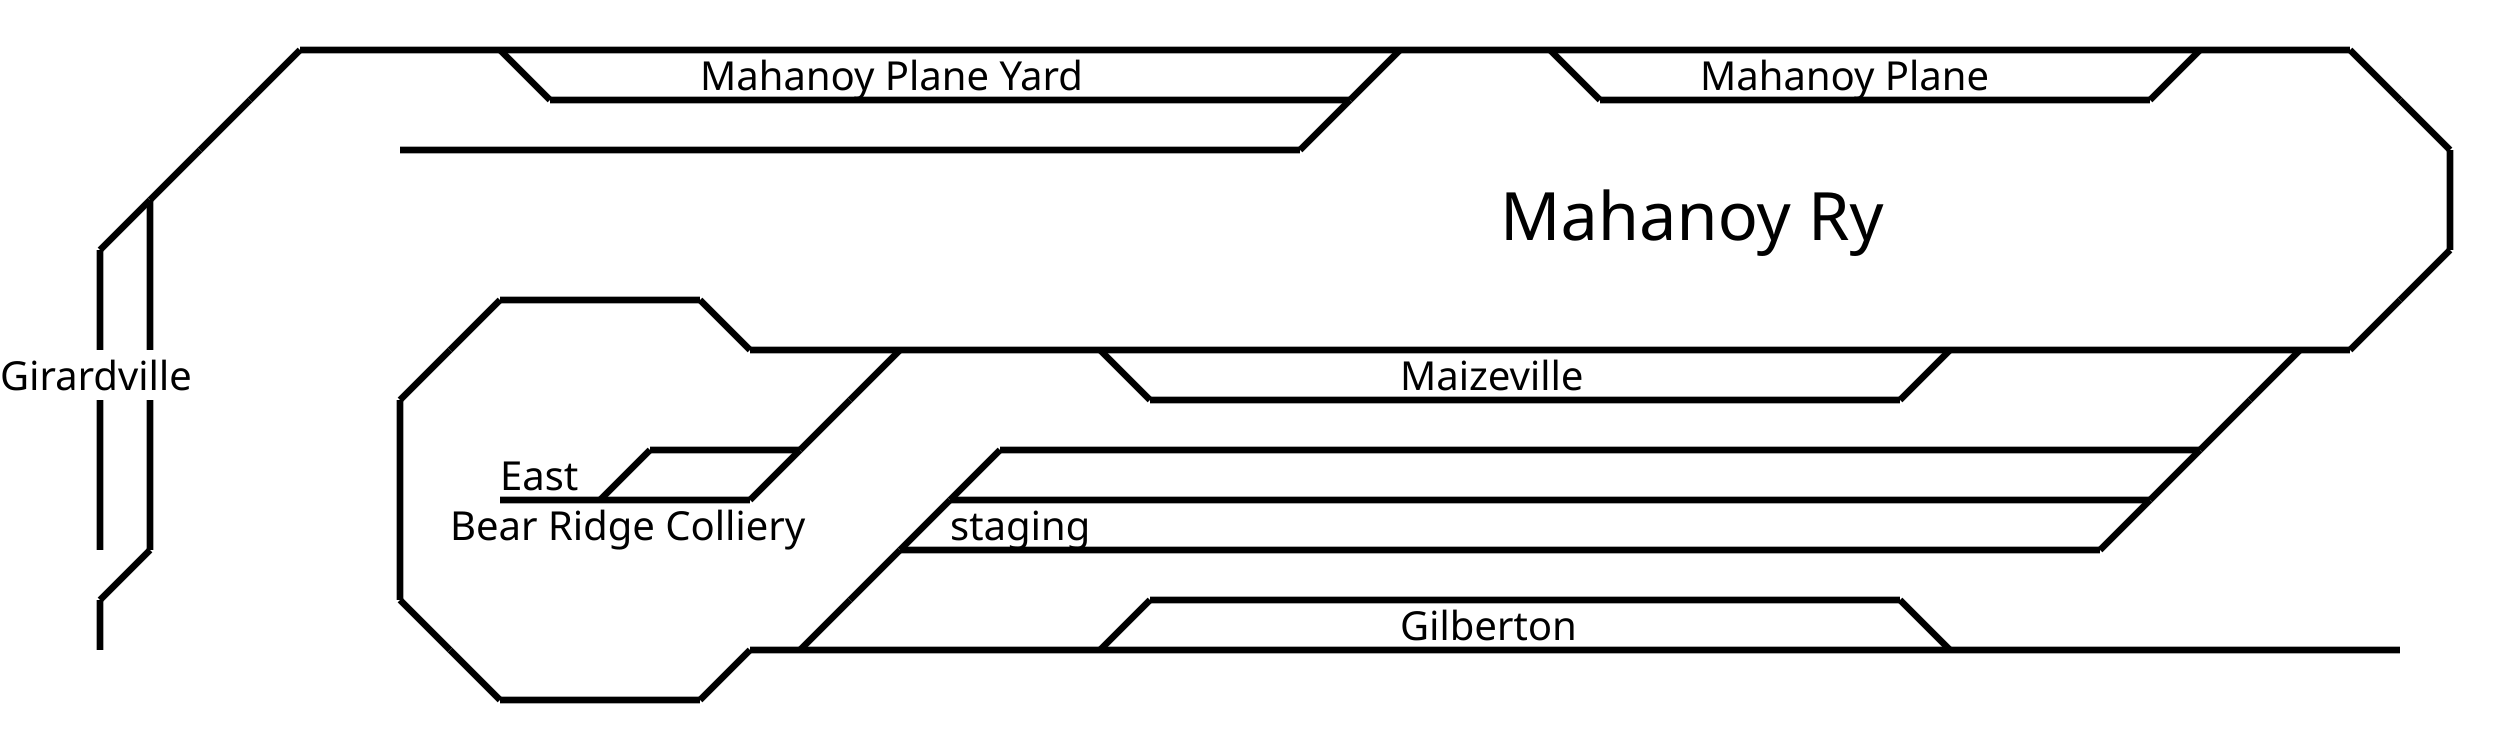
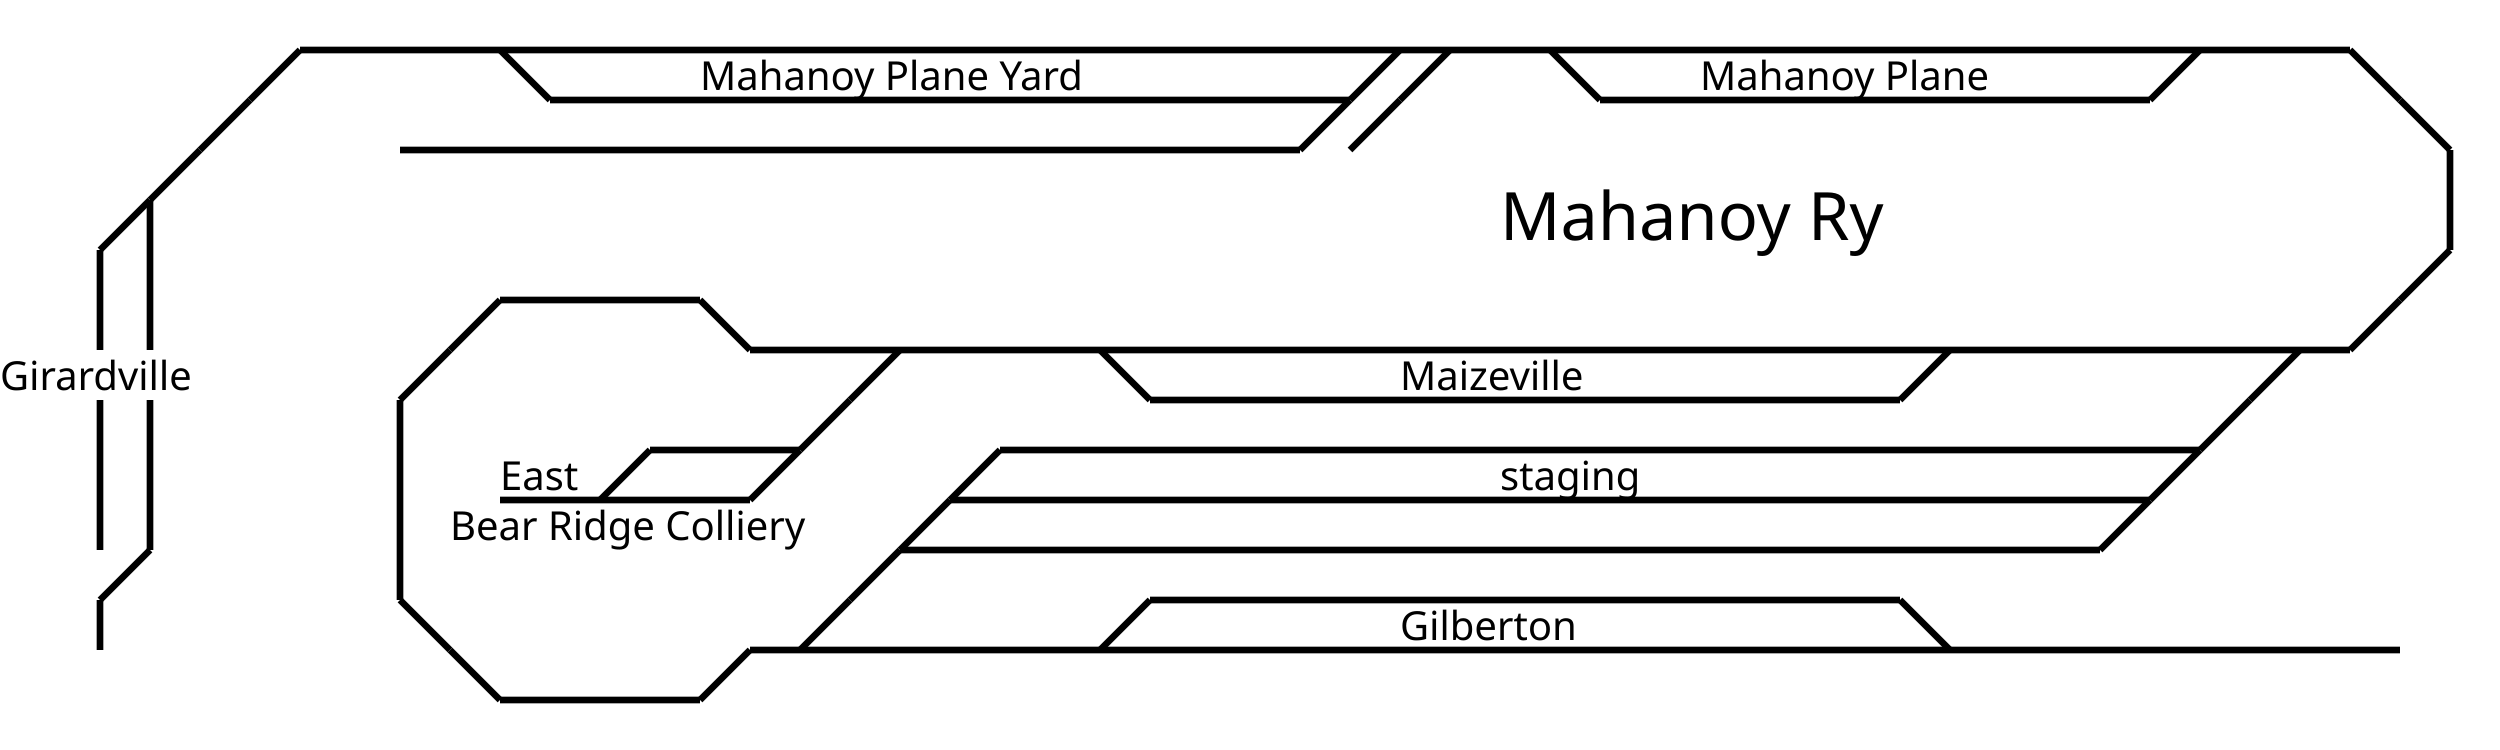
<svg xmlns="http://www.w3.org/2000/svg" version="1.1" baseProfile="full" width="750" height="225">
  <text x="0" y="117" font-family="Verdana" font-size="12">Girardville</text>
  <text x="510" y="27" font-family="Verdana" font-size="12">Mahanoy Plane</text>
  <text x="210" y="27" font-family="Verdana" font-size="12">Mahanoy Plane Yard</text>
  <text x="450" y="72" font-family="Verdana" font-size="20">Mahanoy Ry</text>
  <text x="420" y="117" font-family="Verdana" font-size="12">Maizeville</text>
  <text x="150" y="147" font-family="Verdana" font-size="12">East</text>
  <text x="135" y="162" font-family="Verdana" font-size="12">Bear Ridge Colliery</text>
-   <text x="285" y="162" font-family="Verdana" font-size="12">staging</text>
+   <text x="450" y="147" font-family="Verdana" font-size="12">staging</text>
  <text x="420" y="192" font-family="Verdana" font-size="12">Gilberton</text>
  <line x1="90" y1="15" x2="105" y2="15" style="stroke:black;stroke-width:2" />
  <line x1="105" y1="15" x2="120" y2="15" style="stroke:black;stroke-width:2" />
  <line x1="120" y1="15" x2="135" y2="15" style="stroke:black;stroke-width:2" />
  <line x1="135" y1="15" x2="150" y2="15" style="stroke:black;stroke-width:2" />
  <line x1="150" y1="15" x2="165" y2="15" style="stroke:black;stroke-width:2" />
  <line x1="165" y1="15" x2="180" y2="15" style="stroke:black;stroke-width:2" />
  <line x1="180" y1="15" x2="195" y2="15" style="stroke:black;stroke-width:2" />
  <line x1="195" y1="15" x2="210" y2="15" style="stroke:black;stroke-width:2" />
  <line x1="210" y1="15" x2="225" y2="15" style="stroke:black;stroke-width:2" />
  <line x1="225" y1="15" x2="240" y2="15" style="stroke:black;stroke-width:2" />
  <line x1="240" y1="15" x2="255" y2="15" style="stroke:black;stroke-width:2" />
  <line x1="255" y1="15" x2="270" y2="15" style="stroke:black;stroke-width:2" />
  <line x1="270" y1="15" x2="285" y2="15" style="stroke:black;stroke-width:2" />
  <line x1="285" y1="15" x2="300" y2="15" style="stroke:black;stroke-width:2" />
  <line x1="300" y1="15" x2="315" y2="15" style="stroke:black;stroke-width:2" />
  <line x1="315" y1="15" x2="330" y2="15" style="stroke:black;stroke-width:2" />
  <line x1="330" y1="15" x2="345" y2="15" style="stroke:black;stroke-width:2" />
  <line x1="345" y1="15" x2="360" y2="15" style="stroke:black;stroke-width:2" />
  <line x1="360" y1="15" x2="375" y2="15" style="stroke:black;stroke-width:2" />
  <line x1="375" y1="15" x2="390" y2="15" style="stroke:black;stroke-width:2" />
  <line x1="390" y1="15" x2="405" y2="15" style="stroke:black;stroke-width:2" />
  <line x1="405" y1="15" x2="420" y2="15" style="stroke:black;stroke-width:2" />
  <line x1="420" y1="15" x2="435" y2="15" style="stroke:black;stroke-width:2" />
  <line x1="435" y1="15" x2="450" y2="15" style="stroke:black;stroke-width:2" />
  <line x1="450" y1="15" x2="465" y2="15" style="stroke:black;stroke-width:2" />
  <line x1="465" y1="15" x2="480" y2="15" style="stroke:black;stroke-width:2" />
  <line x1="480" y1="15" x2="495" y2="15" style="stroke:black;stroke-width:2" />
  <line x1="495" y1="15" x2="510" y2="15" style="stroke:black;stroke-width:2" />
  <line x1="510" y1="15" x2="525" y2="15" style="stroke:black;stroke-width:2" />
  <line x1="525" y1="15" x2="540" y2="15" style="stroke:black;stroke-width:2" />
  <line x1="540" y1="15" x2="555" y2="15" style="stroke:black;stroke-width:2" />
  <line x1="555" y1="15" x2="570" y2="15" style="stroke:black;stroke-width:2" />
  <line x1="570" y1="15" x2="585" y2="15" style="stroke:black;stroke-width:2" />
  <line x1="585" y1="15" x2="600" y2="15" style="stroke:black;stroke-width:2" />
  <line x1="600" y1="15" x2="615" y2="15" style="stroke:black;stroke-width:2" />
  <line x1="615" y1="15" x2="630" y2="15" style="stroke:black;stroke-width:2" />
  <line x1="630" y1="15" x2="645" y2="15" style="stroke:black;stroke-width:2" />
  <line x1="645" y1="15" x2="660" y2="15" style="stroke:black;stroke-width:2" />
  <line x1="660" y1="15" x2="675" y2="15" style="stroke:black;stroke-width:2" />
  <line x1="675" y1="15" x2="690" y2="15" style="stroke:black;stroke-width:2" />
  <line x1="690" y1="15" x2="705" y2="15" style="stroke:black;stroke-width:2" />
  <line x1="75" y1="30" x2="90" y2="15" style="stroke:black;stroke-width:2" />
  <line x1="150" y1="15" x2="165" y2="30" style="stroke:black;stroke-width:2" />
  <line x1="165" y1="30" x2="180" y2="30" style="stroke:black;stroke-width:2" />
  <line x1="180" y1="30" x2="195" y2="30" style="stroke:black;stroke-width:2" />
  <line x1="195" y1="30" x2="210" y2="30" style="stroke:black;stroke-width:2" />
  <line x1="210" y1="30" x2="225" y2="30" style="stroke:black;stroke-width:2" />
  <line x1="225" y1="30" x2="240" y2="30" style="stroke:black;stroke-width:2" />
  <line x1="240" y1="30" x2="255" y2="30" style="stroke:black;stroke-width:2" />
  <line x1="255" y1="30" x2="270" y2="30" style="stroke:black;stroke-width:2" />
  <line x1="270" y1="30" x2="285" y2="30" style="stroke:black;stroke-width:2" />
  <line x1="285" y1="30" x2="300" y2="30" style="stroke:black;stroke-width:2" />
  <line x1="300" y1="30" x2="315" y2="30" style="stroke:black;stroke-width:2" />
  <line x1="315" y1="30" x2="330" y2="30" style="stroke:black;stroke-width:2" />
  <line x1="330" y1="30" x2="345" y2="30" style="stroke:black;stroke-width:2" />
  <line x1="345" y1="30" x2="360" y2="30" style="stroke:black;stroke-width:2" />
  <line x1="360" y1="30" x2="375" y2="30" style="stroke:black;stroke-width:2" />
  <line x1="375" y1="30" x2="390" y2="30" style="stroke:black;stroke-width:2" />
  <line x1="390" y1="30" x2="405" y2="30" style="stroke:black;stroke-width:2" />
  <line x1="405" y1="30" x2="420" y2="15" style="stroke:black;stroke-width:2" />
+   <line x1="420" y1="30" x2="435" y2="15" style="stroke:black;stroke-width:2" />
  <line x1="465" y1="15" x2="480" y2="30" style="stroke:black;stroke-width:2" />
  <line x1="480" y1="30" x2="495" y2="30" style="stroke:black;stroke-width:2" />
  <line x1="495" y1="30" x2="510" y2="30" style="stroke:black;stroke-width:2" />
  <line x1="510" y1="30" x2="525" y2="30" style="stroke:black;stroke-width:2" />
  <line x1="525" y1="30" x2="540" y2="30" style="stroke:black;stroke-width:2" />
  <line x1="540" y1="30" x2="555" y2="30" style="stroke:black;stroke-width:2" />
  <line x1="555" y1="30" x2="570" y2="30" style="stroke:black;stroke-width:2" />
  <line x1="570" y1="30" x2="585" y2="30" style="stroke:black;stroke-width:2" />
  <line x1="585" y1="30" x2="600" y2="30" style="stroke:black;stroke-width:2" />
  <line x1="600" y1="30" x2="615" y2="30" style="stroke:black;stroke-width:2" />
  <line x1="615" y1="30" x2="630" y2="30" style="stroke:black;stroke-width:2" />
  <line x1="630" y1="30" x2="645" y2="30" style="stroke:black;stroke-width:2" />
  <line x1="645" y1="30" x2="660" y2="15" style="stroke:black;stroke-width:2" />
  <line x1="705" y1="15" x2="720" y2="30" style="stroke:black;stroke-width:2" />
  <line x1="60" y1="45" x2="75" y2="30" style="stroke:black;stroke-width:2" />
  <line x1="120" y1="45" x2="135" y2="45" style="stroke:black;stroke-width:2" />
  <line x1="135" y1="45" x2="150" y2="45" style="stroke:black;stroke-width:2" />
  <line x1="150" y1="45" x2="165" y2="45" style="stroke:black;stroke-width:2" />
  <line x1="165" y1="45" x2="180" y2="45" style="stroke:black;stroke-width:2" />
  <line x1="180" y1="45" x2="195" y2="45" style="stroke:black;stroke-width:2" />
  <line x1="195" y1="45" x2="210" y2="45" style="stroke:black;stroke-width:2" />
  <line x1="210" y1="45" x2="225" y2="45" style="stroke:black;stroke-width:2" />
  <line x1="225" y1="45" x2="240" y2="45" style="stroke:black;stroke-width:2" />
  <line x1="240" y1="45" x2="255" y2="45" style="stroke:black;stroke-width:2" />
  <line x1="255" y1="45" x2="270" y2="45" style="stroke:black;stroke-width:2" />
  <line x1="270" y1="45" x2="285" y2="45" style="stroke:black;stroke-width:2" />
  <line x1="285" y1="45" x2="300" y2="45" style="stroke:black;stroke-width:2" />
  <line x1="300" y1="45" x2="315" y2="45" style="stroke:black;stroke-width:2" />
  <line x1="315" y1="45" x2="330" y2="45" style="stroke:black;stroke-width:2" />
  <line x1="330" y1="45" x2="345" y2="45" style="stroke:black;stroke-width:2" />
  <line x1="345" y1="45" x2="360" y2="45" style="stroke:black;stroke-width:2" />
  <line x1="360" y1="45" x2="375" y2="45" style="stroke:black;stroke-width:2" />
  <line x1="375" y1="45" x2="390" y2="45" style="stroke:black;stroke-width:2" />
  <line x1="390" y1="45" x2="405" y2="30" style="stroke:black;stroke-width:2" />
+   <line x1="405" y1="45" x2="420" y2="30" style="stroke:black;stroke-width:2" />
  <line x1="720" y1="30" x2="735" y2="45" style="stroke:black;stroke-width:2" />
  <line x1="45" y1="60" x2="60" y2="45" style="stroke:black;stroke-width:2" />
  <line x1="735" y1="60" x2="735" y2="45" style="stroke:black;stroke-width:2" />
  <line x1="30" y1="75" x2="45" y2="60" style="stroke:black;stroke-width:2" />
  <line x1="45" y1="75" x2="45" y2="60" style="stroke:black;stroke-width:2" />
  <line x1="735" y1="75" x2="735" y2="60" style="stroke:black;stroke-width:2" />
  <line x1="30" y1="90" x2="30" y2="75" style="stroke:black;stroke-width:2" />
  <line x1="45" y1="90" x2="45" y2="75" style="stroke:black;stroke-width:2" />
  <line x1="150" y1="90" x2="165" y2="90" style="stroke:black;stroke-width:2" />
  <line x1="165" y1="90" x2="180" y2="90" style="stroke:black;stroke-width:2" />
  <line x1="180" y1="90" x2="195" y2="90" style="stroke:black;stroke-width:2" />
  <line x1="195" y1="90" x2="210" y2="90" style="stroke:black;stroke-width:2" />
  <line x1="720" y1="90" x2="735" y2="75" style="stroke:black;stroke-width:2" />
  <line x1="30" y1="105" x2="30" y2="90" style="stroke:black;stroke-width:2" />
  <line x1="45" y1="105" x2="45" y2="90" style="stroke:black;stroke-width:2" />
  <line x1="135" y1="105" x2="150" y2="90" style="stroke:black;stroke-width:2" />
  <line x1="210" y1="90" x2="225" y2="105" style="stroke:black;stroke-width:2" />
  <line x1="225" y1="105" x2="240" y2="105" style="stroke:black;stroke-width:2" />
  <line x1="240" y1="105" x2="255" y2="105" style="stroke:black;stroke-width:2" />
  <line x1="255" y1="105" x2="270" y2="105" style="stroke:black;stroke-width:2" />
  <line x1="270" y1="105" x2="285" y2="105" style="stroke:black;stroke-width:2" />
  <line x1="285" y1="105" x2="300" y2="105" style="stroke:black;stroke-width:2" />
  <line x1="300" y1="105" x2="315" y2="105" style="stroke:black;stroke-width:2" />
  <line x1="315" y1="105" x2="330" y2="105" style="stroke:black;stroke-width:2" />
  <line x1="330" y1="105" x2="345" y2="105" style="stroke:black;stroke-width:2" />
  <line x1="345" y1="105" x2="360" y2="105" style="stroke:black;stroke-width:2" />
  <line x1="360" y1="105" x2="375" y2="105" style="stroke:black;stroke-width:2" />
  <line x1="375" y1="105" x2="390" y2="105" style="stroke:black;stroke-width:2" />
  <line x1="390" y1="105" x2="405" y2="105" style="stroke:black;stroke-width:2" />
  <line x1="405" y1="105" x2="420" y2="105" style="stroke:black;stroke-width:2" />
  <line x1="420" y1="105" x2="435" y2="105" style="stroke:black;stroke-width:2" />
  <line x1="435" y1="105" x2="450" y2="105" style="stroke:black;stroke-width:2" />
  <line x1="450" y1="105" x2="465" y2="105" style="stroke:black;stroke-width:2" />
  <line x1="465" y1="105" x2="480" y2="105" style="stroke:black;stroke-width:2" />
  <line x1="480" y1="105" x2="495" y2="105" style="stroke:black;stroke-width:2" />
  <line x1="495" y1="105" x2="510" y2="105" style="stroke:black;stroke-width:2" />
  <line x1="510" y1="105" x2="525" y2="105" style="stroke:black;stroke-width:2" />
  <line x1="525" y1="105" x2="540" y2="105" style="stroke:black;stroke-width:2" />
  <line x1="540" y1="105" x2="555" y2="105" style="stroke:black;stroke-width:2" />
  <line x1="555" y1="105" x2="570" y2="105" style="stroke:black;stroke-width:2" />
  <line x1="570" y1="105" x2="585" y2="105" style="stroke:black;stroke-width:2" />
  <line x1="585" y1="105" x2="600" y2="105" style="stroke:black;stroke-width:2" />
  <line x1="600" y1="105" x2="615" y2="105" style="stroke:black;stroke-width:2" />
  <line x1="615" y1="105" x2="630" y2="105" style="stroke:black;stroke-width:2" />
  <line x1="630" y1="105" x2="645" y2="105" style="stroke:black;stroke-width:2" />
  <line x1="645" y1="105" x2="660" y2="105" style="stroke:black;stroke-width:2" />
  <line x1="660" y1="105" x2="675" y2="105" style="stroke:black;stroke-width:2" />
  <line x1="675" y1="105" x2="690" y2="105" style="stroke:black;stroke-width:2" />
  <line x1="690" y1="105" x2="705" y2="105" style="stroke:black;stroke-width:2" />
  <line x1="705" y1="105" x2="720" y2="90" style="stroke:black;stroke-width:2" />
  <line x1="120" y1="120" x2="135" y2="105" style="stroke:black;stroke-width:2" />
  <line x1="255" y1="120" x2="270" y2="105" style="stroke:black;stroke-width:2" />
  <line x1="330" y1="105" x2="345" y2="120" style="stroke:black;stroke-width:2" />
  <line x1="345" y1="120" x2="360" y2="120" style="stroke:black;stroke-width:2" />
  <line x1="360" y1="120" x2="375" y2="120" style="stroke:black;stroke-width:2" />
  <line x1="375" y1="120" x2="390" y2="120" style="stroke:black;stroke-width:2" />
  <line x1="390" y1="120" x2="405" y2="120" style="stroke:black;stroke-width:2" />
  <line x1="405" y1="120" x2="420" y2="120" style="stroke:black;stroke-width:2" />
  <line x1="420" y1="120" x2="435" y2="120" style="stroke:black;stroke-width:2" />
  <line x1="435" y1="120" x2="450" y2="120" style="stroke:black;stroke-width:2" />
  <line x1="450" y1="120" x2="465" y2="120" style="stroke:black;stroke-width:2" />
  <line x1="465" y1="120" x2="480" y2="120" style="stroke:black;stroke-width:2" />
  <line x1="480" y1="120" x2="495" y2="120" style="stroke:black;stroke-width:2" />
  <line x1="495" y1="120" x2="510" y2="120" style="stroke:black;stroke-width:2" />
  <line x1="510" y1="120" x2="525" y2="120" style="stroke:black;stroke-width:2" />
  <line x1="525" y1="120" x2="540" y2="120" style="stroke:black;stroke-width:2" />
  <line x1="540" y1="120" x2="555" y2="120" style="stroke:black;stroke-width:2" />
  <line x1="555" y1="120" x2="570" y2="120" style="stroke:black;stroke-width:2" />
  <line x1="570" y1="120" x2="585" y2="105" style="stroke:black;stroke-width:2" />
  <line x1="675" y1="120" x2="690" y2="105" style="stroke:black;stroke-width:2" />
  <line x1="30" y1="135" x2="30" y2="120" style="stroke:black;stroke-width:2" />
  <line x1="45" y1="135" x2="45" y2="120" style="stroke:black;stroke-width:2" />
  <line x1="120" y1="135" x2="120" y2="120" style="stroke:black;stroke-width:2" />
  <line x1="195" y1="135" x2="210" y2="135" style="stroke:black;stroke-width:2" />
  <line x1="210" y1="135" x2="225" y2="135" style="stroke:black;stroke-width:2" />
  <line x1="225" y1="135" x2="240" y2="135" style="stroke:black;stroke-width:2" />
  <line x1="240" y1="135" x2="255" y2="120" style="stroke:black;stroke-width:2" />
  <line x1="300" y1="135" x2="315" y2="135" style="stroke:black;stroke-width:2" />
  <line x1="315" y1="135" x2="330" y2="135" style="stroke:black;stroke-width:2" />
  <line x1="330" y1="135" x2="345" y2="135" style="stroke:black;stroke-width:2" />
  <line x1="345" y1="135" x2="360" y2="135" style="stroke:black;stroke-width:2" />
  <line x1="360" y1="135" x2="375" y2="135" style="stroke:black;stroke-width:2" />
  <line x1="375" y1="135" x2="390" y2="135" style="stroke:black;stroke-width:2" />
  <line x1="390" y1="135" x2="405" y2="135" style="stroke:black;stroke-width:2" />
  <line x1="405" y1="135" x2="420" y2="135" style="stroke:black;stroke-width:2" />
  <line x1="420" y1="135" x2="435" y2="135" style="stroke:black;stroke-width:2" />
  <line x1="435" y1="135" x2="450" y2="135" style="stroke:black;stroke-width:2" />
  <line x1="450" y1="135" x2="465" y2="135" style="stroke:black;stroke-width:2" />
  <line x1="465" y1="135" x2="480" y2="135" style="stroke:black;stroke-width:2" />
  <line x1="480" y1="135" x2="495" y2="135" style="stroke:black;stroke-width:2" />
  <line x1="495" y1="135" x2="510" y2="135" style="stroke:black;stroke-width:2" />
  <line x1="510" y1="135" x2="525" y2="135" style="stroke:black;stroke-width:2" />
  <line x1="525" y1="135" x2="540" y2="135" style="stroke:black;stroke-width:2" />
  <line x1="540" y1="135" x2="555" y2="135" style="stroke:black;stroke-width:2" />
  <line x1="555" y1="135" x2="570" y2="135" style="stroke:black;stroke-width:2" />
  <line x1="570" y1="135" x2="585" y2="135" style="stroke:black;stroke-width:2" />
  <line x1="585" y1="135" x2="600" y2="135" style="stroke:black;stroke-width:2" />
  <line x1="600" y1="135" x2="615" y2="135" style="stroke:black;stroke-width:2" />
  <line x1="615" y1="135" x2="630" y2="135" style="stroke:black;stroke-width:2" />
  <line x1="630" y1="135" x2="645" y2="135" style="stroke:black;stroke-width:2" />
  <line x1="645" y1="135" x2="660" y2="135" style="stroke:black;stroke-width:2" />
  <line x1="660" y1="135" x2="675" y2="120" style="stroke:black;stroke-width:2" />
  <line x1="30" y1="150" x2="30" y2="135" style="stroke:black;stroke-width:2" />
  <line x1="45" y1="150" x2="45" y2="135" style="stroke:black;stroke-width:2" />
  <line x1="120" y1="150" x2="120" y2="135" style="stroke:black;stroke-width:2" />
  <line x1="150" y1="150" x2="165" y2="150" style="stroke:black;stroke-width:2" />
  <line x1="165" y1="150" x2="180" y2="150" style="stroke:black;stroke-width:2" />
  <line x1="180" y1="150" x2="195" y2="135" style="stroke:black;stroke-width:2" />
  <line x1="195" y1="150" x2="210" y2="150" style="stroke:black;stroke-width:2" />
  <line x1="180" y1="150" x2="195" y2="150" style="stroke:black;stroke-width:2" />
  <line x1="210" y1="150" x2="225" y2="150" style="stroke:black;stroke-width:2" />
  <line x1="225" y1="150" x2="240" y2="135" style="stroke:black;stroke-width:2" />
  <line x1="285" y1="150" x2="300" y2="135" style="stroke:black;stroke-width:2" />
  <line x1="300" y1="150" x2="315" y2="150" style="stroke:black;stroke-width:2" />
  <line x1="285" y1="150" x2="300" y2="150" style="stroke:black;stroke-width:2" />
  <line x1="315" y1="150" x2="330" y2="150" style="stroke:black;stroke-width:2" />
  <line x1="330" y1="150" x2="345" y2="150" style="stroke:black;stroke-width:2" />
  <line x1="345" y1="150" x2="360" y2="150" style="stroke:black;stroke-width:2" />
  <line x1="360" y1="150" x2="375" y2="150" style="stroke:black;stroke-width:2" />
  <line x1="375" y1="150" x2="390" y2="150" style="stroke:black;stroke-width:2" />
  <line x1="390" y1="150" x2="405" y2="150" style="stroke:black;stroke-width:2" />
  <line x1="405" y1="150" x2="420" y2="150" style="stroke:black;stroke-width:2" />
  <line x1="420" y1="150" x2="435" y2="150" style="stroke:black;stroke-width:2" />
  <line x1="435" y1="150" x2="450" y2="150" style="stroke:black;stroke-width:2" />
  <line x1="450" y1="150" x2="465" y2="150" style="stroke:black;stroke-width:2" />
  <line x1="465" y1="150" x2="480" y2="150" style="stroke:black;stroke-width:2" />
  <line x1="480" y1="150" x2="495" y2="150" style="stroke:black;stroke-width:2" />
  <line x1="495" y1="150" x2="510" y2="150" style="stroke:black;stroke-width:2" />
  <line x1="510" y1="150" x2="525" y2="150" style="stroke:black;stroke-width:2" />
  <line x1="525" y1="150" x2="540" y2="150" style="stroke:black;stroke-width:2" />
  <line x1="540" y1="150" x2="555" y2="150" style="stroke:black;stroke-width:2" />
  <line x1="555" y1="150" x2="570" y2="150" style="stroke:black;stroke-width:2" />
  <line x1="570" y1="150" x2="585" y2="150" style="stroke:black;stroke-width:2" />
  <line x1="585" y1="150" x2="600" y2="150" style="stroke:black;stroke-width:2" />
  <line x1="600" y1="150" x2="615" y2="150" style="stroke:black;stroke-width:2" />
  <line x1="615" y1="150" x2="630" y2="150" style="stroke:black;stroke-width:2" />
  <line x1="630" y1="150" x2="645" y2="150" style="stroke:black;stroke-width:2" />
  <line x1="645" y1="150" x2="660" y2="135" style="stroke:black;stroke-width:2" />
  <line x1="30" y1="165" x2="30" y2="150" style="stroke:black;stroke-width:2" />
  <line x1="45" y1="165" x2="45" y2="150" style="stroke:black;stroke-width:2" />
  <line x1="120" y1="165" x2="120" y2="150" style="stroke:black;stroke-width:2" />
  <line x1="270" y1="165" x2="285" y2="150" style="stroke:black;stroke-width:2" />
  <line x1="285" y1="165" x2="300" y2="165" style="stroke:black;stroke-width:2" />
  <line x1="270" y1="165" x2="285" y2="165" style="stroke:black;stroke-width:2" />
  <line x1="300" y1="165" x2="315" y2="165" style="stroke:black;stroke-width:2" />
  <line x1="315" y1="165" x2="330" y2="165" style="stroke:black;stroke-width:2" />
  <line x1="330" y1="165" x2="345" y2="165" style="stroke:black;stroke-width:2" />
  <line x1="345" y1="165" x2="360" y2="165" style="stroke:black;stroke-width:2" />
  <line x1="360" y1="165" x2="375" y2="165" style="stroke:black;stroke-width:2" />
  <line x1="375" y1="165" x2="390" y2="165" style="stroke:black;stroke-width:2" />
  <line x1="390" y1="165" x2="405" y2="165" style="stroke:black;stroke-width:2" />
  <line x1="405" y1="165" x2="420" y2="165" style="stroke:black;stroke-width:2" />
  <line x1="420" y1="165" x2="435" y2="165" style="stroke:black;stroke-width:2" />
  <line x1="435" y1="165" x2="450" y2="165" style="stroke:black;stroke-width:2" />
  <line x1="450" y1="165" x2="465" y2="165" style="stroke:black;stroke-width:2" />
  <line x1="465" y1="165" x2="480" y2="165" style="stroke:black;stroke-width:2" />
  <line x1="480" y1="165" x2="495" y2="165" style="stroke:black;stroke-width:2" />
  <line x1="495" y1="165" x2="510" y2="165" style="stroke:black;stroke-width:2" />
  <line x1="510" y1="165" x2="525" y2="165" style="stroke:black;stroke-width:2" />
  <line x1="525" y1="165" x2="540" y2="165" style="stroke:black;stroke-width:2" />
  <line x1="540" y1="165" x2="555" y2="165" style="stroke:black;stroke-width:2" />
  <line x1="555" y1="165" x2="570" y2="165" style="stroke:black;stroke-width:2" />
  <line x1="570" y1="165" x2="585" y2="165" style="stroke:black;stroke-width:2" />
  <line x1="585" y1="165" x2="600" y2="165" style="stroke:black;stroke-width:2" />
  <line x1="600" y1="165" x2="615" y2="165" style="stroke:black;stroke-width:2" />
  <line x1="615" y1="165" x2="630" y2="165" style="stroke:black;stroke-width:2" />
  <line x1="630" y1="165" x2="645" y2="150" style="stroke:black;stroke-width:2" />
  <line x1="30" y1="180" x2="45" y2="165" style="stroke:black;stroke-width:2" />
  <line x1="120" y1="180" x2="120" y2="165" style="stroke:black;stroke-width:2" />
  <line x1="255" y1="180" x2="270" y2="165" style="stroke:black;stroke-width:2" />
  <line x1="345" y1="180" x2="360" y2="180" style="stroke:black;stroke-width:2" />
  <line x1="360" y1="180" x2="375" y2="180" style="stroke:black;stroke-width:2" />
  <line x1="375" y1="180" x2="390" y2="180" style="stroke:black;stroke-width:2" />
  <line x1="390" y1="180" x2="405" y2="180" style="stroke:black;stroke-width:2" />
  <line x1="405" y1="180" x2="420" y2="180" style="stroke:black;stroke-width:2" />
  <line x1="420" y1="180" x2="435" y2="180" style="stroke:black;stroke-width:2" />
  <line x1="435" y1="180" x2="450" y2="180" style="stroke:black;stroke-width:2" />
  <line x1="450" y1="180" x2="465" y2="180" style="stroke:black;stroke-width:2" />
  <line x1="465" y1="180" x2="480" y2="180" style="stroke:black;stroke-width:2" />
  <line x1="480" y1="180" x2="495" y2="180" style="stroke:black;stroke-width:2" />
  <line x1="495" y1="180" x2="510" y2="180" style="stroke:black;stroke-width:2" />
  <line x1="510" y1="180" x2="525" y2="180" style="stroke:black;stroke-width:2" />
  <line x1="525" y1="180" x2="540" y2="180" style="stroke:black;stroke-width:2" />
  <line x1="540" y1="180" x2="555" y2="180" style="stroke:black;stroke-width:2" />
  <line x1="555" y1="180" x2="570" y2="180" style="stroke:black;stroke-width:2" />
  <line x1="30" y1="195" x2="30" y2="180" style="stroke:black;stroke-width:2" />
  <line x1="120" y1="180" x2="135" y2="195" style="stroke:black;stroke-width:2" />
  <line x1="225" y1="195" x2="240" y2="195" style="stroke:black;stroke-width:2" />
  <line x1="240" y1="195" x2="255" y2="180" style="stroke:black;stroke-width:2" />
  <line x1="255" y1="195" x2="270" y2="195" style="stroke:black;stroke-width:2" />
  <line x1="240" y1="195" x2="255" y2="195" style="stroke:black;stroke-width:2" />
  <line x1="270" y1="195" x2="285" y2="195" style="stroke:black;stroke-width:2" />
  <line x1="285" y1="195" x2="300" y2="195" style="stroke:black;stroke-width:2" />
  <line x1="300" y1="195" x2="315" y2="195" style="stroke:black;stroke-width:2" />
  <line x1="315" y1="195" x2="330" y2="195" style="stroke:black;stroke-width:2" />
  <line x1="330" y1="195" x2="345" y2="180" style="stroke:black;stroke-width:2" />
  <line x1="345" y1="195" x2="360" y2="195" style="stroke:black;stroke-width:2" />
  <line x1="330" y1="195" x2="345" y2="195" style="stroke:black;stroke-width:2" />
  <line x1="360" y1="195" x2="375" y2="195" style="stroke:black;stroke-width:2" />
  <line x1="375" y1="195" x2="390" y2="195" style="stroke:black;stroke-width:2" />
  <line x1="390" y1="195" x2="405" y2="195" style="stroke:black;stroke-width:2" />
  <line x1="405" y1="195" x2="420" y2="195" style="stroke:black;stroke-width:2" />
  <line x1="420" y1="195" x2="435" y2="195" style="stroke:black;stroke-width:2" />
  <line x1="435" y1="195" x2="450" y2="195" style="stroke:black;stroke-width:2" />
  <line x1="450" y1="195" x2="465" y2="195" style="stroke:black;stroke-width:2" />
  <line x1="465" y1="195" x2="480" y2="195" style="stroke:black;stroke-width:2" />
  <line x1="480" y1="195" x2="495" y2="195" style="stroke:black;stroke-width:2" />
  <line x1="495" y1="195" x2="510" y2="195" style="stroke:black;stroke-width:2" />
  <line x1="510" y1="195" x2="525" y2="195" style="stroke:black;stroke-width:2" />
  <line x1="525" y1="195" x2="540" y2="195" style="stroke:black;stroke-width:2" />
  <line x1="540" y1="195" x2="555" y2="195" style="stroke:black;stroke-width:2" />
  <line x1="555" y1="195" x2="570" y2="195" style="stroke:black;stroke-width:2" />
  <line x1="570" y1="180" x2="585" y2="195" style="stroke:black;stroke-width:2" />
  <line x1="570" y1="195" x2="585" y2="195" style="stroke:black;stroke-width:2" />
  <line x1="585" y1="195" x2="600" y2="195" style="stroke:black;stroke-width:2" />
  <line x1="600" y1="195" x2="615" y2="195" style="stroke:black;stroke-width:2" />
  <line x1="615" y1="195" x2="630" y2="195" style="stroke:black;stroke-width:2" />
  <line x1="630" y1="195" x2="645" y2="195" style="stroke:black;stroke-width:2" />
  <line x1="645" y1="195" x2="660" y2="195" style="stroke:black;stroke-width:2" />
  <line x1="660" y1="195" x2="675" y2="195" style="stroke:black;stroke-width:2" />
  <line x1="675" y1="195" x2="690" y2="195" style="stroke:black;stroke-width:2" />
  <line x1="690" y1="195" x2="705" y2="195" style="stroke:black;stroke-width:2" />
  <line x1="705" y1="195" x2="720" y2="195" style="stroke:black;stroke-width:2" />
  <line x1="135" y1="195" x2="150" y2="210" style="stroke:black;stroke-width:2" />
  <line x1="150" y1="210" x2="165" y2="210" style="stroke:black;stroke-width:2" />
  <line x1="165" y1="210" x2="180" y2="210" style="stroke:black;stroke-width:2" />
  <line x1="180" y1="210" x2="195" y2="210" style="stroke:black;stroke-width:2" />
  <line x1="195" y1="210" x2="210" y2="210" style="stroke:black;stroke-width:2" />
  <line x1="210" y1="210" x2="225" y2="195" style="stroke:black;stroke-width:2" />
</svg>
